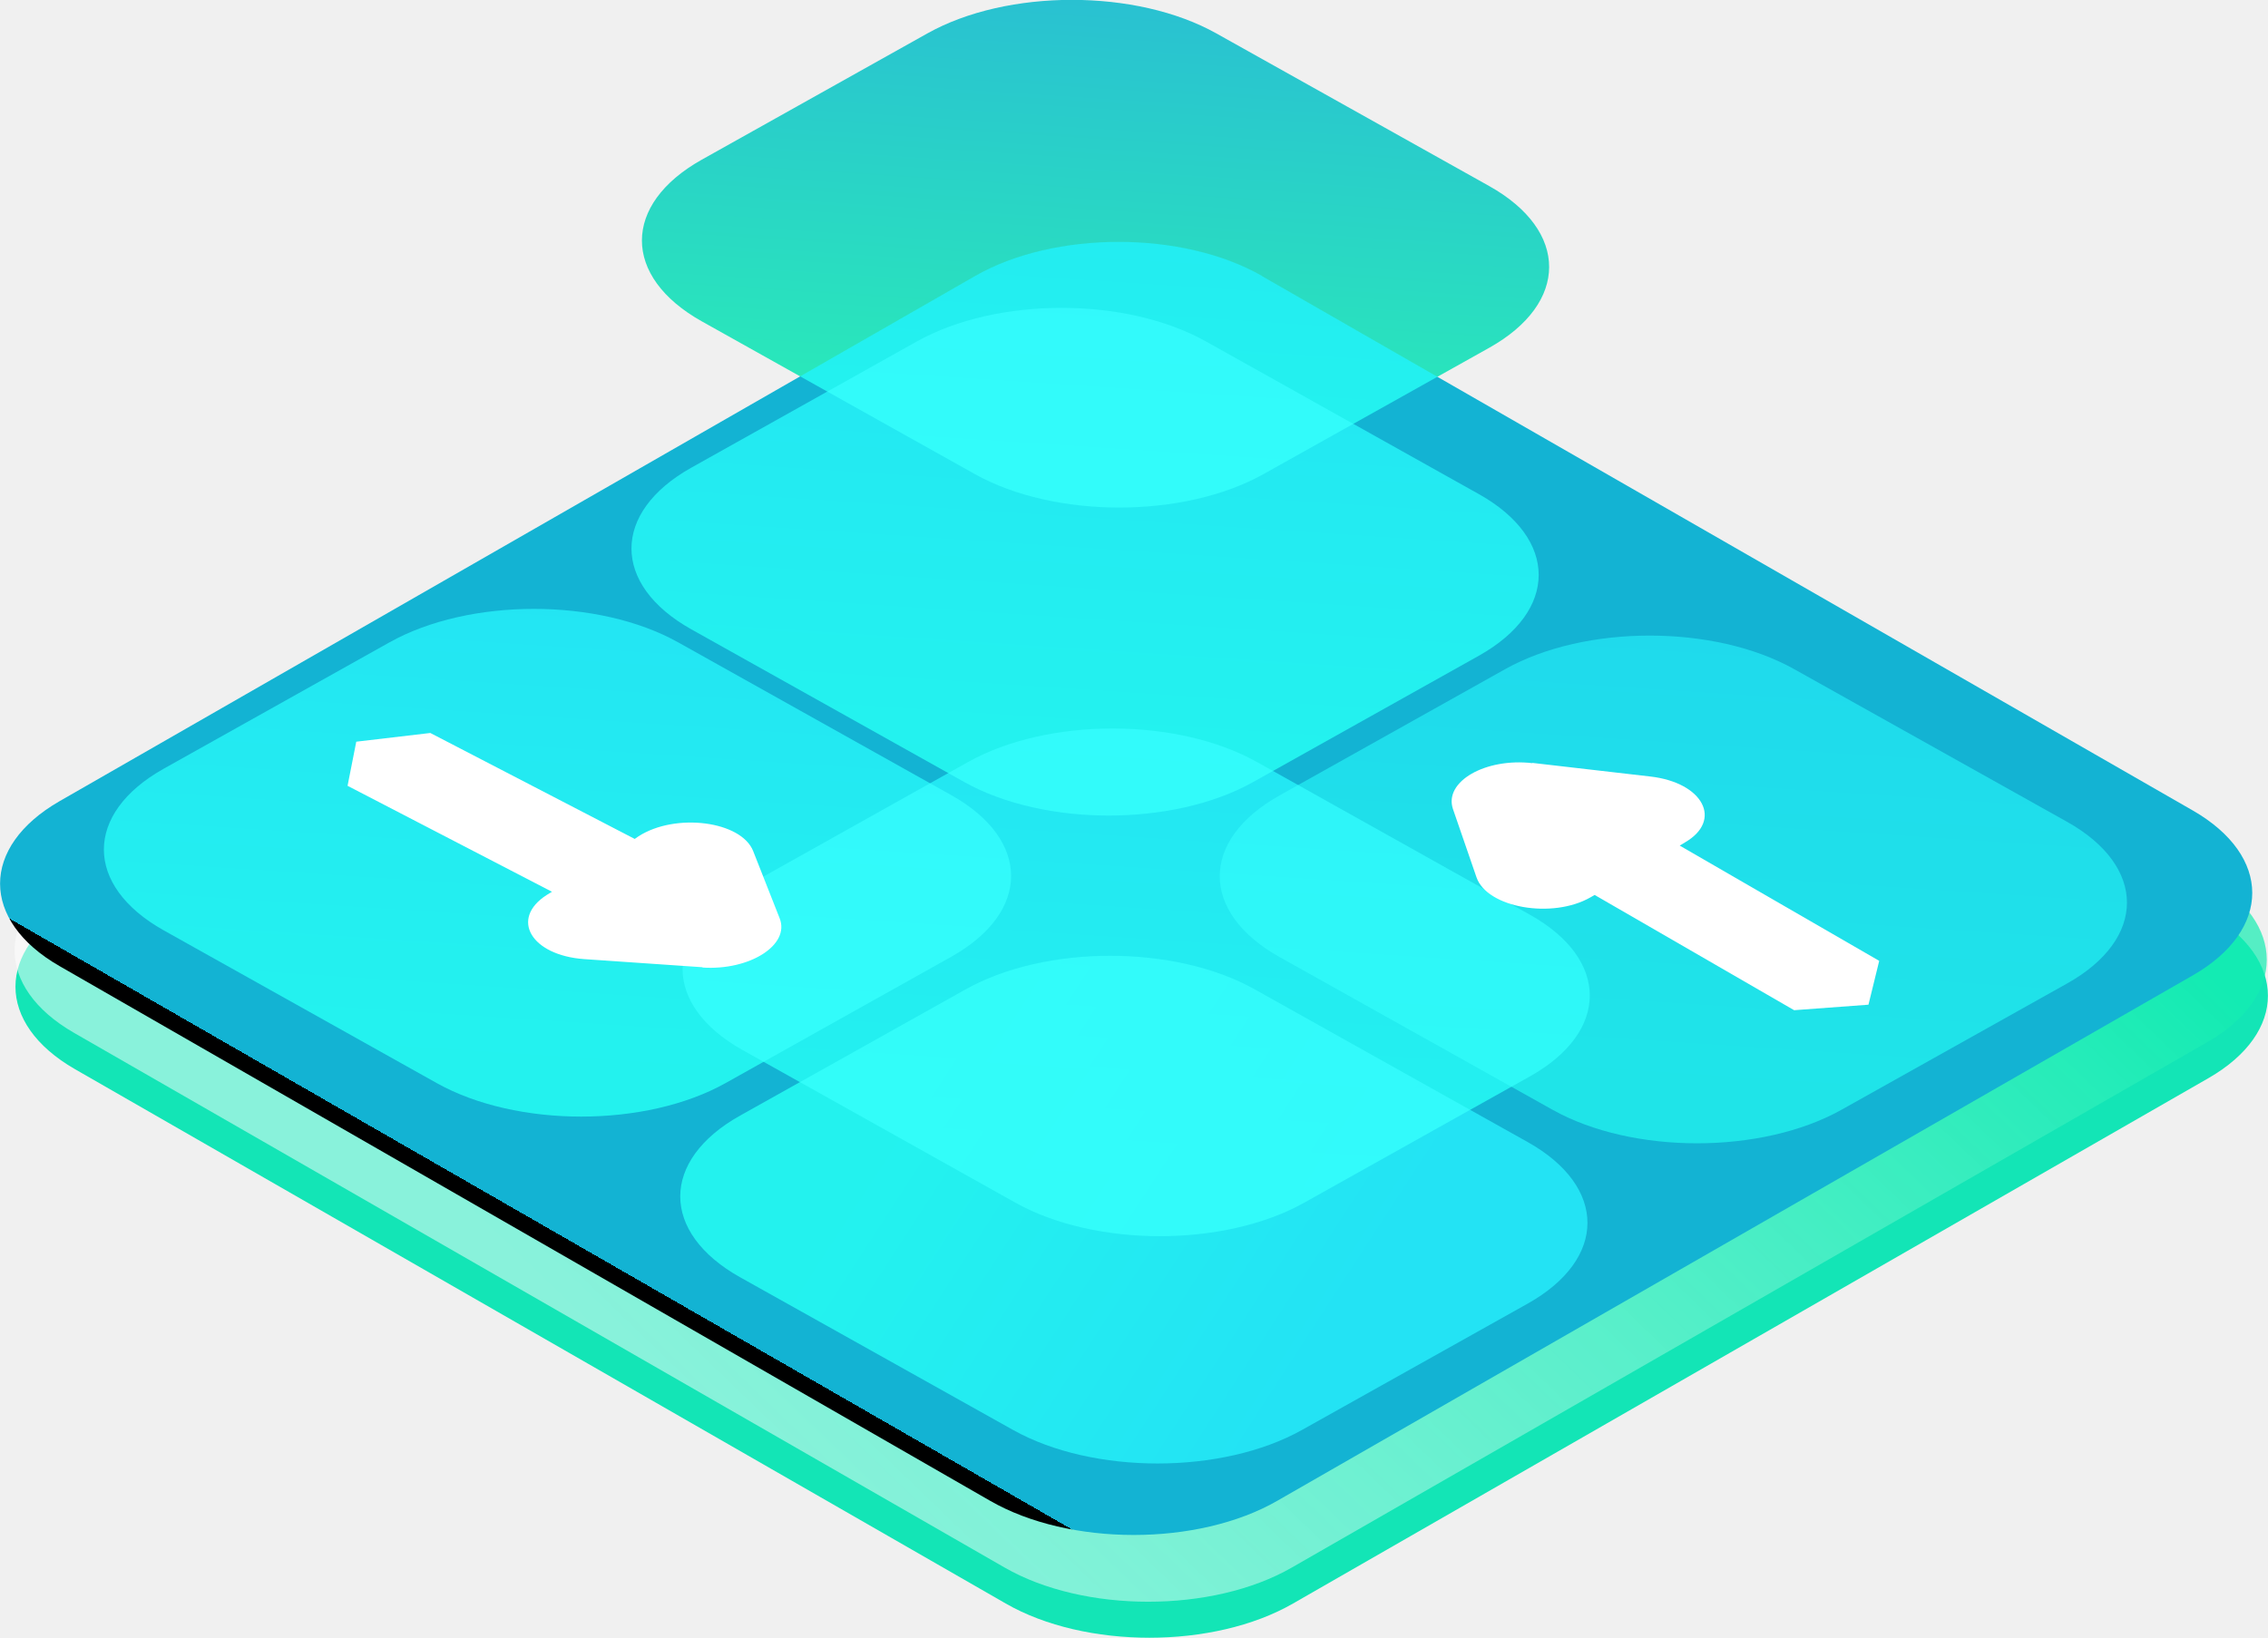
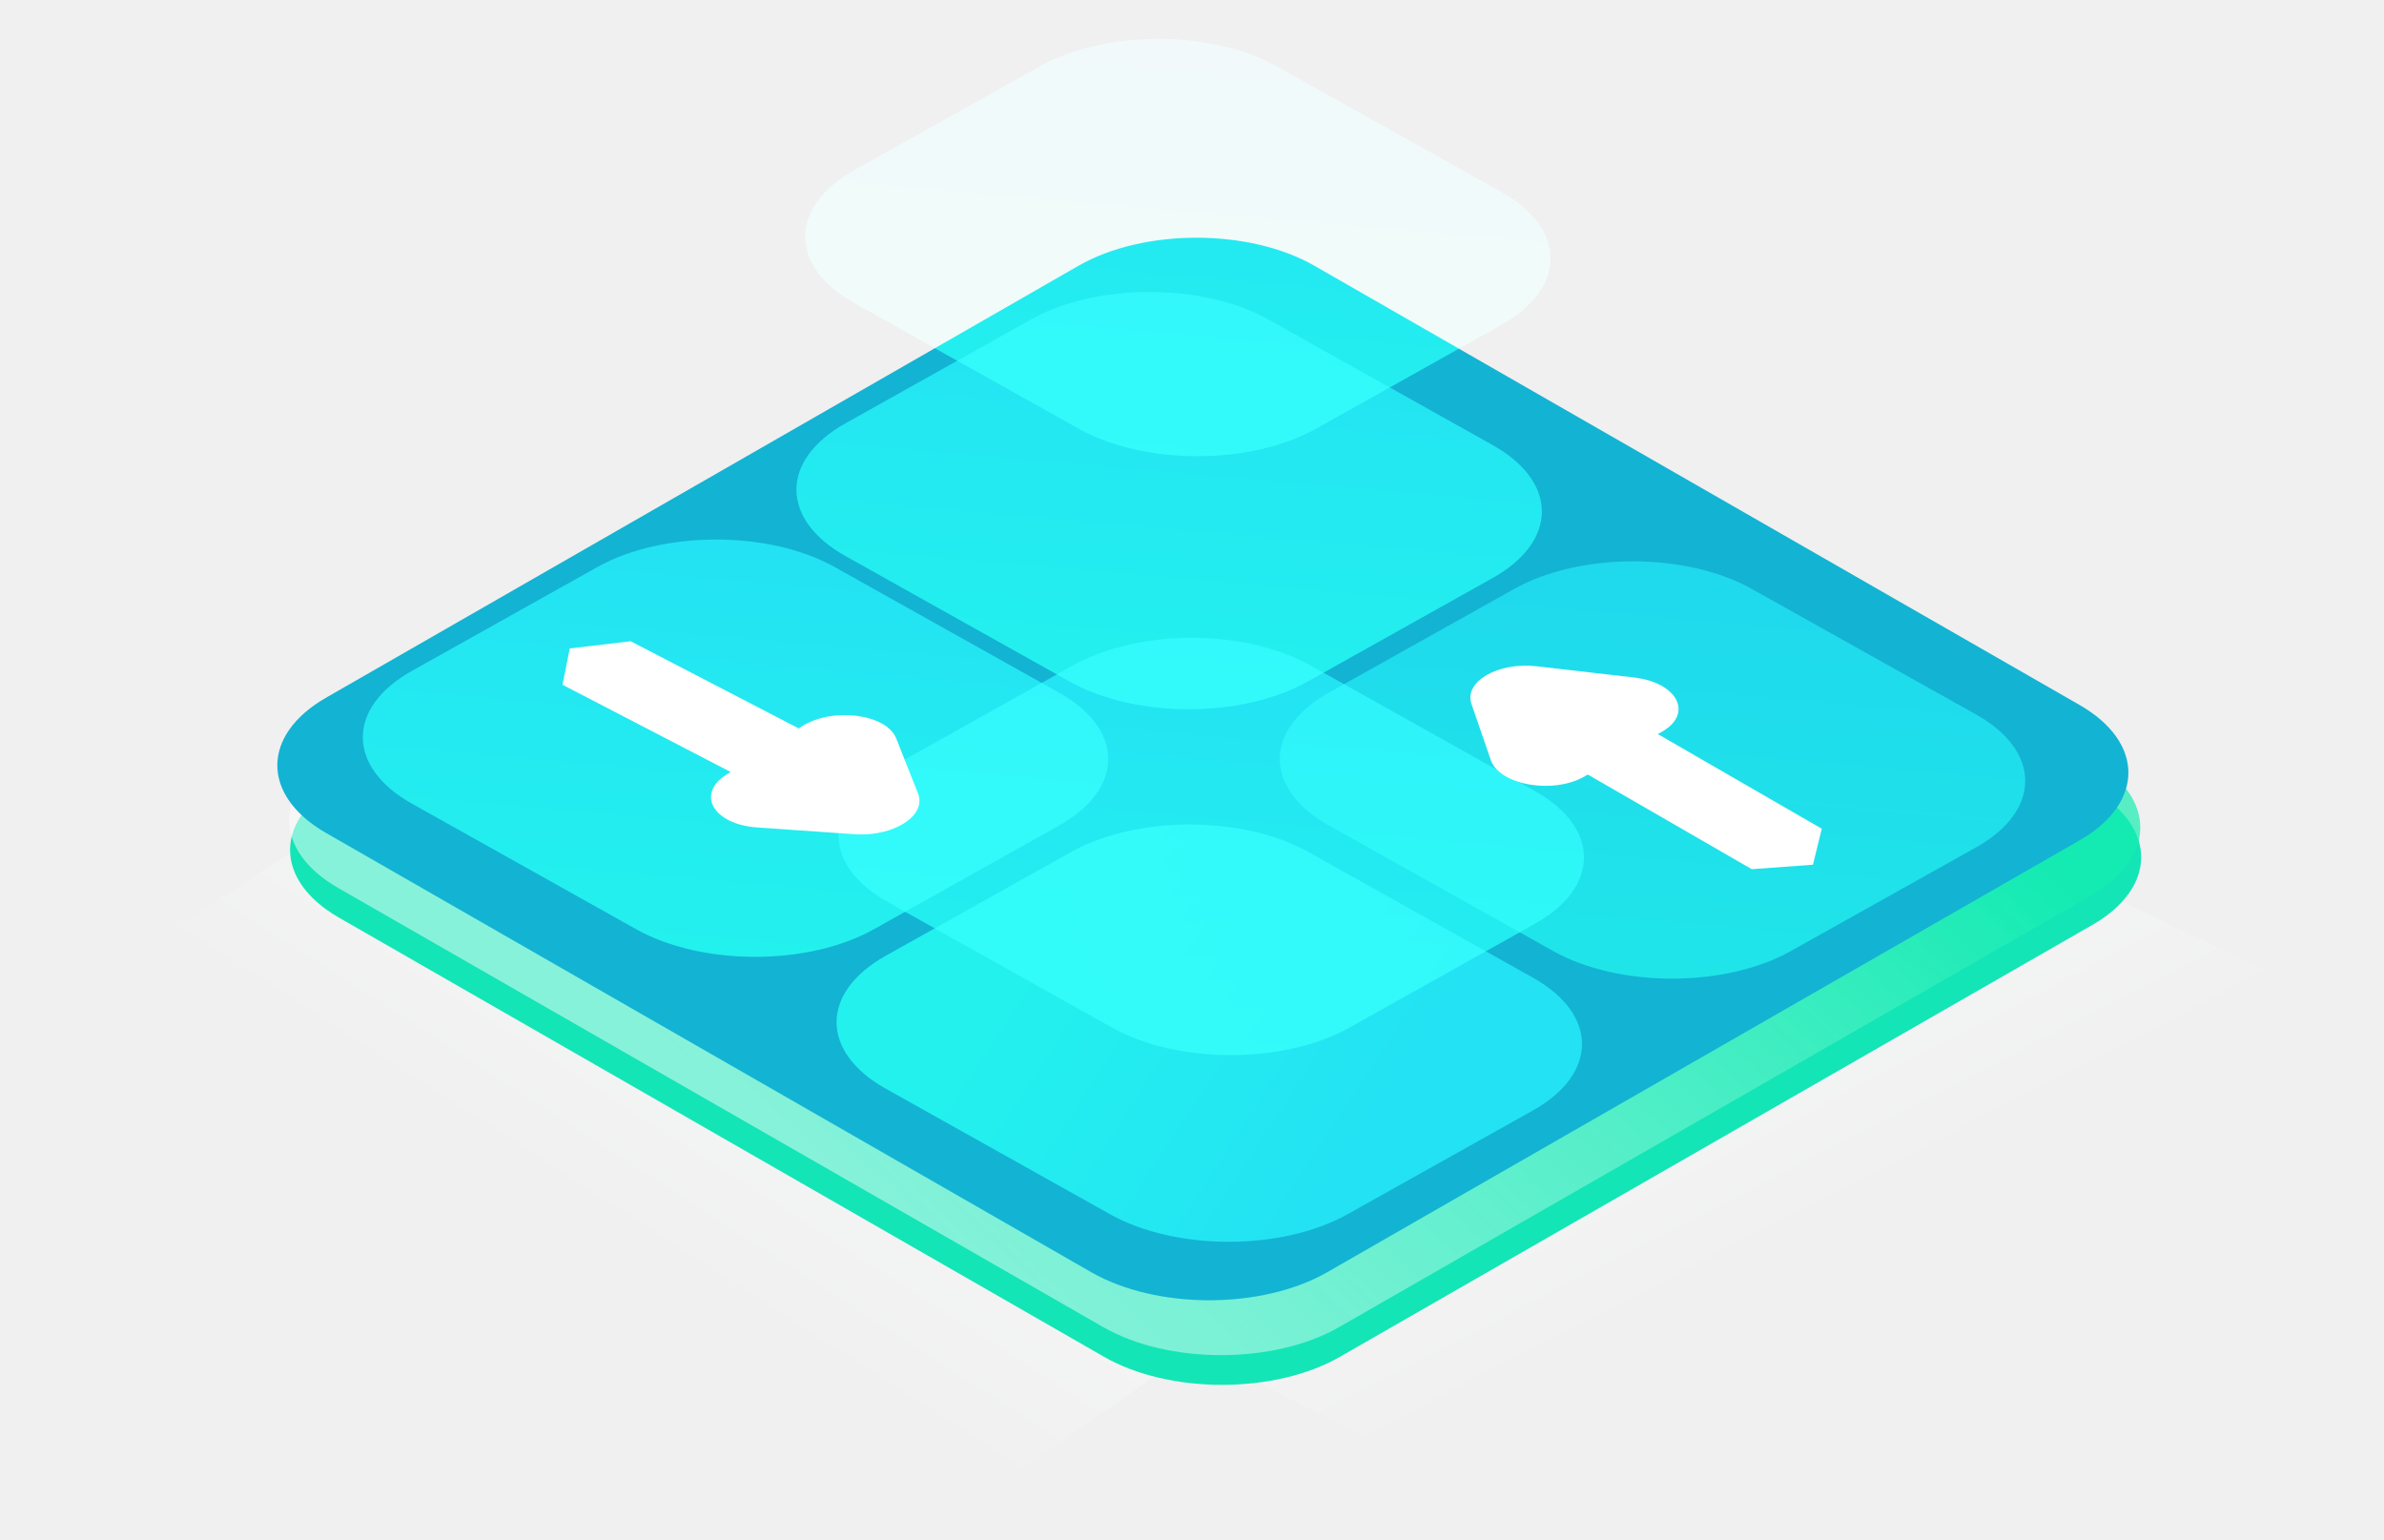
- <svg xmlns="http://www.w3.org/2000/svg" version="1.1" viewBox="0 0 781.1 564.1">
+ <svg xmlns="http://www.w3.org/2000/svg" fill="none" viewBox="13.74 0 999.07 645.16">
+   <g style="mix-blend-mode:screen">
+     <path d="M217.585 303.494L598.023 506.152L401.689 644.21L13.738 437.048L217.585 303.494Z" fill="url(#paint0_linear_149_19)" />
+   </g>
+   <g style="mix-blend-mode:screen">
+     <path d="M439.665 527.528L775.273 316.83L1012.81 430.309L669.72 645.157L439.665 527.528Z" fill="url(#paint1_linear_149_19)" />
+   </g>
+   <rect width="483.705" height="477.538" rx="57" transform="matrix(0.867265 0.497847 -0.867265 0.497847 520.5 118.448)" fill="#13E5B6" />
+   <rect width="483.705" height="477.538" rx="57" transform="matrix(0.867265 0.497847 -0.867265 0.497847 520.148 106)" fill="url(#paint2_linear_149_19)" />
+   <rect width="483.705" height="477.538" rx="57" transform="matrix(0.867265 0.497847 -0.867265 0.497847 515.148 83)" fill="url(#paint3_linear_149_19)" />
+   <g style="mix-blend-mode:screen">
+     <rect width="221.779" height="203.028" rx="57" transform="matrix(0.872565 0.488498 -0.872565 0.488498 495.516 106.041)" fill="url(#paint4_linear_149_19)" />
+   </g>
+   <g style="mix-blend-mode:screen">
+     <rect width="221.779" height="203.028" rx="57" transform="matrix(0.872565 0.488498 -0.872565 0.488498 499.156 0)" fill="url(#paint5_linear_149_19)" />
+     <g style="mix-blend-mode:screen">
+       <rect width="221.779" height="203.028" rx="57" transform="matrix(0.872565 0.488498 -0.872565 0.488498 513.156 251)" fill="url(#paint6_linear_149_19)" />
+     </g>
+   </g>
+   <g style="mix-blend-mode:screen">
+     <rect width="221.779" height="203.028" rx="57" transform="matrix(0.872565 0.488498 -0.872565 0.488498 512.336 329.22)" fill="url(#paint7_linear_149_19)" />
+   </g>
+   <g style="mix-blend-mode:screen">
+     <rect width="221.779" height="203.028" rx="57" transform="matrix(0.872565 0.488498 -0.872565 0.488498 313.805 209.8)" fill="url(#paint8_linear_149_19)" />
+   </g>
+   <g style="mix-blend-mode:screen">
+     <rect width="221.779" height="203.028" rx="57" transform="matrix(0.872565 0.488498 -0.872565 0.488498 698.078 218.937)" fill="url(#paint9_linear_149_19)" />
+   </g>
+   <g style="mix-blend-mode:screen">
+     <path fill-rule="evenodd" clip-rule="evenodd" d="M657.765 279.24C641.495 277.369 627.157 285.648 630.398 295.041L638.498 318.52C642.13 329.048 664.626 332.986 677.774 325.395L679.153 324.599L747.852 364.263L773.5 362.392L777.198 347.319L708.499 307.656L710.34 306.593C723.488 299.002 716.667 286.014 698.431 283.917L657.765 279.24Z" fill="white" />
+   </g>
+   <g style="mix-blend-mode:screen">
+     <path fill-rule="evenodd" clip-rule="evenodd" d="M371.862 349.614C388.199 350.751 402.151 341.835 398.49 332.597L389.34 309.507C385.237 299.153 362.586 296.232 349.794 304.408L348.452 305.265L278.036 268.737L252.499 271.761L249.483 286.985L319.899 323.513L318.108 324.658C305.316 332.833 312.715 345.501 331.026 346.774L371.862 349.614Z" fill="white" />
+   </g>
  <defs>
-     <style>
-       .cls-1 {
-         fill: #fff;
-         fill-rule: evenodd;
-       }
- 
-       .cls-2 {
-         fill: url(#linear-gradient-8);
-       }
- 
-       .cls-3 {
-         fill: url(#linear-gradient-7);
-       }
- 
-       .cls-4 {
-         fill: url(#linear-gradient-5);
-       }
- 
-       .cls-5 {
-         fill: url(#linear-gradient-6);
-       }
- 
-       .cls-6 {
-         fill: url(#linear-gradient-4);
-       }
- 
-       .cls-7 {
-         fill: url(#linear-gradient-3);
-       }
- 
-       .cls-8 {
-         fill: url(#linear-gradient-2);
-       }
- 
-       .cls-9 {
-         fill: url(#linear-gradient);
-       }
- 
-       .cls-10 {
-         isolation: isolate;
-       }
- 
-       .cls-11 {
-         fill: #13e5b6;
-       }
- 
-       .cls-12 {
-         mix-blend-mode: screen;
-       }
-     </style>
-     <linearGradient id="linear-gradient" x1="243.9" y1="172.7" x2="353.2" y2="621.2" gradientTransform="translate(-210.3 378) rotate(29.9) scale(1 -.9) skewX(26.8)" gradientUnits="userSpaceOnUse">
-       <stop offset="0" stop-color="#fff" stop-opacity=".5" />
-       <stop offset="1" stop-color="#13edb1" stop-opacity=".7" />
+     <linearGradient id="paint0_linear_149_19" x1="217.344" y1="546.015" x2="331.785" y2="368.16" gradientUnits="userSpaceOnUse">
+       <stop offset="0.082" stop-color="white" stop-opacity="0" />
+       <stop offset="0.257" stop-color="white" stop-opacity="0" />
+       <stop offset="0.629" stop-color="#BBFAE9" stop-opacity="0.286" />
+       <stop offset="1" stop-color="#13EDB1" />
    </linearGradient>
-     <linearGradient id="linear-gradient-2" x1="298.5" y1="635.7" x2="298.5" y2="158.2" gradientTransform="translate(-215.3 355) rotate(29.9) scale(1 -.9) skewX(26.8)" gradientUnits="userSpaceOnUse">
-       <stop offset="1" stop-color="#13b3d3" />
-       <stop offset="1" stop-color="#000" />
+     <linearGradient id="paint1_linear_149_19" x1="850.191" y1="532.405" x2="758.744" y2="355.095" gradientUnits="userSpaceOnUse">
+       <stop offset="0.082" stop-color="white" stop-opacity="0" />
+       <stop offset="0.257" stop-color="white" stop-opacity="0" />
+       <stop offset="0.629" stop-color="#BBFAE9" stop-opacity="0.286" />
+       <stop offset="1" stop-color="#13EDB1" />
    </linearGradient>
-     <linearGradient id="linear-gradient-3" x1="244.7" y1="430" x2="97.6" y2="631.4" gradientTransform="translate(-238.6 369.1) rotate(29.2) scale(1 -.9) skewX(27.6)" gradientUnits="userSpaceOnUse">
-       <stop offset="0" stop-color="#13edb1" stop-opacity=".9" />
-       <stop offset="1" stop-color="#13b3d3" stop-opacity=".9" />
+     <linearGradient id="paint2_linear_149_19" x1="246.922" y1="477.538" x2="356.204" y2="29.102" gradientUnits="userSpaceOnUse">
+       <stop stop-color="white" stop-opacity="0.49" />
+       <stop offset="1" stop-color="#13EDB1" stop-opacity="0.69" />
    </linearGradient>
-     <linearGradient id="linear-gradient-4" x1="244.7" y1="430" x2="97.6" y2="631.4" gradientTransform="translate(-235 263.1) rotate(29.2) scale(1 -.9) skewX(27.6)" gradientUnits="userSpaceOnUse">
-       <stop offset="0" stop-color="#13edb1" stop-opacity=".9" />
-       <stop offset="1" stop-color="#13b3d3" stop-opacity=".9" />
+     <linearGradient id="paint3_linear_149_19" x1="241.852" y1="0" x2="241.852" y2="477.538" gradientUnits="userSpaceOnUse">
+       <stop offset="1" stop-color="#13B3D3" />
    </linearGradient>
-     <linearGradient id="linear-gradient-5" x1="244.7" y1="430" x2="97.6" y2="631.4" gradientTransform="translate(-221 514.1) rotate(29.2) scale(1 -.9) skewX(27.6)" gradientUnits="userSpaceOnUse">
-       <stop offset="0" stop-color="#13edb1" stop-opacity=".9" />
-       <stop offset="1" stop-color="#13b3d3" stop-opacity=".9" />
+     <linearGradient id="paint4_linear_149_19" x1="183.297" y1="203.028" x2="36.197" y2="1.669" gradientUnits="userSpaceOnUse">
+       <stop stop-color="#13EDB1" stop-opacity="0.88" />
+       <stop offset="1" stop-color="#13B3D3" stop-opacity="0.88" />
    </linearGradient>
-     <linearGradient id="linear-gradient-6" x1="105.1" y1="500.1" x2="237.2" y2="561.3" gradientTransform="translate(-221.8 592.3) rotate(29.2) scale(1 -.9) skewX(27.6)" gradientUnits="userSpaceOnUse">
-       <stop offset="0" stop-color="#13edb1" stop-opacity=".9" />
-       <stop offset="1" stop-color="#13b3d3" stop-opacity=".9" />
+     <linearGradient id="paint5_linear_149_19" x1="183.297" y1="203.028" x2="36.197" y2="1.669" gradientUnits="userSpaceOnUse">
+       <stop stop-color="#13EDB1" stop-opacity="0.88" />
+       <stop offset="1" stop-color="#13B3D3" stop-opacity="0.88" />
    </linearGradient>
-     <linearGradient id="linear-gradient-7" x1="244.7" y1="430" x2="97.6" y2="631.4" gradientTransform="translate(-420.4 472.9) rotate(29.2) scale(1 -.9) skewX(27.6)" gradientUnits="userSpaceOnUse">
-       <stop offset="0" stop-color="#13edb1" stop-opacity=".9" />
-       <stop offset="1" stop-color="#13b3d3" stop-opacity=".9" />
+     <linearGradient id="paint6_linear_149_19" x1="183.297" y1="203.028" x2="36.197" y2="1.669" gradientUnits="userSpaceOnUse">
+       <stop stop-color="#13EDB1" stop-opacity="0.88" />
+       <stop offset="1" stop-color="#13B3D3" stop-opacity="0.88" />
    </linearGradient>
-     <linearGradient id="linear-gradient-8" x1="244.7" y1="430" x2="97.6" y2="631.4" gradientTransform="translate(-36.1 482) rotate(29.2) scale(1 -.9) skewX(27.6)" gradientUnits="userSpaceOnUse">
-       <stop offset="0" stop-color="#13edb1" stop-opacity=".7" />
-       <stop offset="1" stop-color="#13b3d3" stop-opacity=".7" />
+     <linearGradient id="paint7_linear_149_19" x1="77.703" y1="203.028" x2="209.774" y2="141.866" gradientUnits="userSpaceOnUse">
+       <stop stop-color="#13EDB1" stop-opacity="0.88" />
+       <stop offset="1" stop-color="#13B3D3" stop-opacity="0.88" />
+     </linearGradient>
+     <linearGradient id="paint8_linear_149_19" x1="183.297" y1="203.028" x2="36.197" y2="1.669" gradientUnits="userSpaceOnUse">
+       <stop stop-color="#13EDB1" stop-opacity="0.88" />
+       <stop offset="1" stop-color="#13B3D3" stop-opacity="0.88" />
+     </linearGradient>
+     <linearGradient id="paint9_linear_149_19" x1="183.297" y1="203.028" x2="36.197" y2="1.669" gradientUnits="userSpaceOnUse">
+       <stop stop-color="#13EDB1" stop-opacity="0.71" />
+       <stop offset="1" stop-color="#13B3D3" stop-opacity="0.71" />
    </linearGradient>
  </defs>
-   <g class="cls-10">
-     <g id="Layer_1">
-       <path class="cls-11" d="M440,130.5l320.6,184.1c27.3,15.7,27.3,41.1,0,56.8l-315.3,181c-27.3,15.7-71.6,15.7-98.9,0L25.8,368.3c-27.3-15.7-27.3-41.1,0-56.8l315.3-181c27.3-15.7,71.6-15.7,98.9,0Z" />
-       <path class="cls-9" d="M439.6,118.1l320.6,184.1c27.3,15.7,27.3,41.1,0,56.8l-315.3,181c-27.3,15.7-71.6,15.7-98.9,0L25.5,355.8c-27.3-15.7-27.3-41.1,0-56.8L340.8,118.1c27.3-15.7,71.6-15.7,98.9,0Z" />
-       <path class="cls-8" d="M434.6,95.1l320.6,184.1c27.3,15.7,27.3,41.1,0,56.8l-315.3,181c-27.3,15.7-71.6,15.7-98.9,0L20.5,332.8c-27.3-15.7-27.3-41.1,0-56.8L335.8,95.1c27.3-15.7,71.6-15.7,98.9,0Z" />
-       <g class="cls-12">
-         <path class="cls-7" d="M415.3,117.6l94,52.6c27.5,15.4,27.5,40.3,0,55.7l-77.7,43.5c-27.5,15.4-72,15.4-99.5,0l-94-52.6c-27.5-15.4-27.5-40.3,0-55.7l77.7-43.5c27.5-15.4,72-15.4,99.5,0Z" />
-       </g>
-       <g class="cls-12">
-         <path class="cls-6" d="M418.9,11.5l94,52.6c27.5,15.4,27.5,40.3,0,55.7l-77.7,43.5c-27.5,15.4-72,15.4-99.5,0l-94-52.6c-27.5-15.4-27.5-40.3,0-55.7l77.7-43.5c27.5-15.4,72-15.4,99.5,0Z" />
-         <g class="cls-12">
-           <path class="cls-4" d="M432.9,262.5l94,52.6c27.5,15.4,27.5,40.3,0,55.7l-77.7,43.5c-27.5,15.4-72,15.4-99.5,0l-94-52.6c-27.5-15.4-27.5-40.3,0-55.7l77.7-43.5c27.5-15.4,72-15.4,99.5,0Z" />
-         </g>
-       </g>
-       <g class="cls-12">
-         <path class="cls-5" d="M432.1,340.8l94,52.6c27.5,15.4,27.5,40.3,0,55.7l-77.7,43.5c-27.5,15.4-72,15.4-99.5,0l-94-52.6c-27.5-15.4-27.5-40.3,0-55.7l77.7-43.5c27.5-15.4,72-15.4,99.5,0Z" />
-       </g>
-       <g class="cls-12">
-         <path class="cls-3" d="M233.6,221.3l94,52.6c27.5,15.4,27.5,40.3,0,55.7l-77.7,43.5c-27.5,15.4-72,15.4-99.5,0l-94-52.6c-27.5-15.4-27.5-40.3,0-55.7l77.7-43.5c27.5-15.4,72-15.4,99.5,0Z" />
-       </g>
-       <g class="cls-12">
-         <path class="cls-2" d="M617.9,230.5l94,52.6c27.5,15.4,27.5,40.3,0,55.7l-77.7,43.5c-27.5,15.4-72,15.4-99.5,0l-94-52.6c-27.5-15.4-27.5-40.3,0-55.7l77.7-43.5c27.5-15.4,72-15.4,99.5,0Z" />
-       </g>
-       <g class="cls-12">
-         <path class="cls-1" d="M527.8,262.9c-16.3-1.9-30.6,6.4-27.4,15.8l8.1,23.5c3.6,10.5,26.1,14.5,39.3,6.9l1.4-.8,68.7,39.7,25.6-1.9,3.7-15.1-68.7-39.7,1.8-1.1c13.1-7.6,6.3-20.6-11.9-22.7l-40.7-4.7Z" />
-       </g>
-       <g class="cls-12">
-         <path class="cls-1" d="M241.9,333.3c16.3,1.1,30.3-7.8,26.6-17l-9.1-23.1c-4.1-10.4-26.8-13.3-39.5-5.1l-1.3.9-70.4-36.5-25.5,3-3,15.2,70.4,36.5-1.8,1.1c-12.8,8.2-5.4,20.8,12.9,22.1l40.8,2.8Z" />
-       </g>
-     </g>
-   </g>
</svg>
